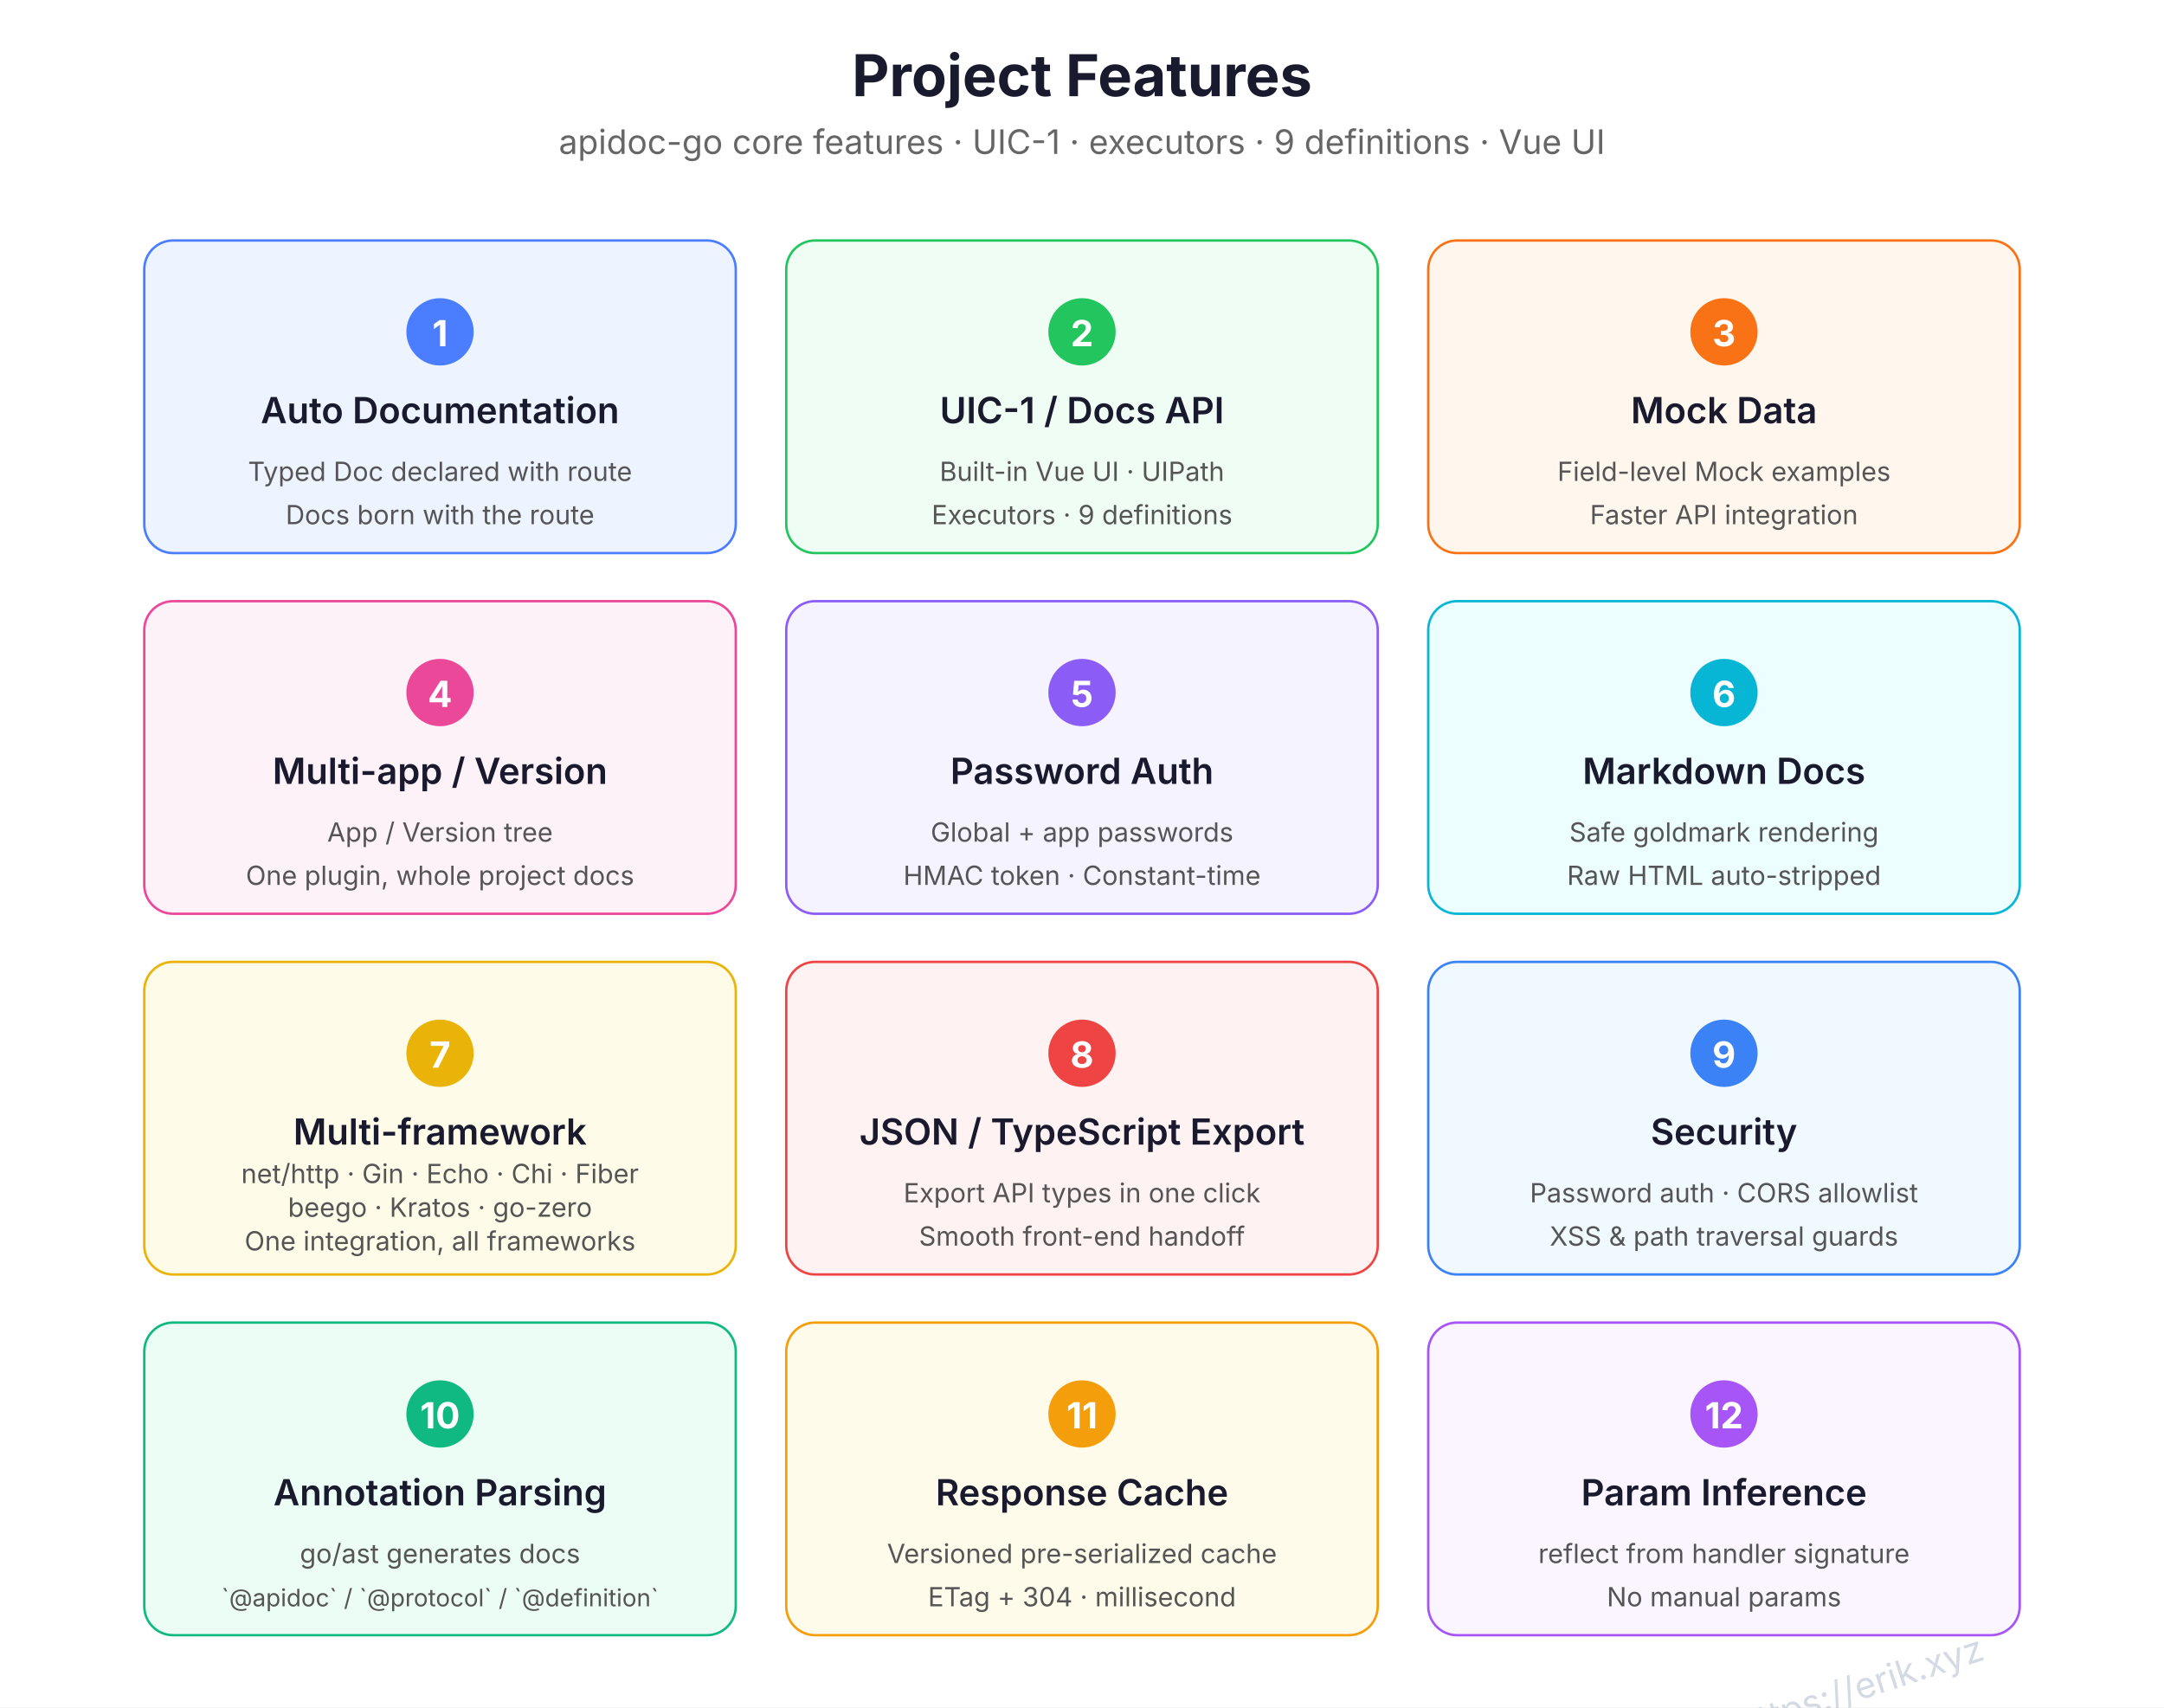
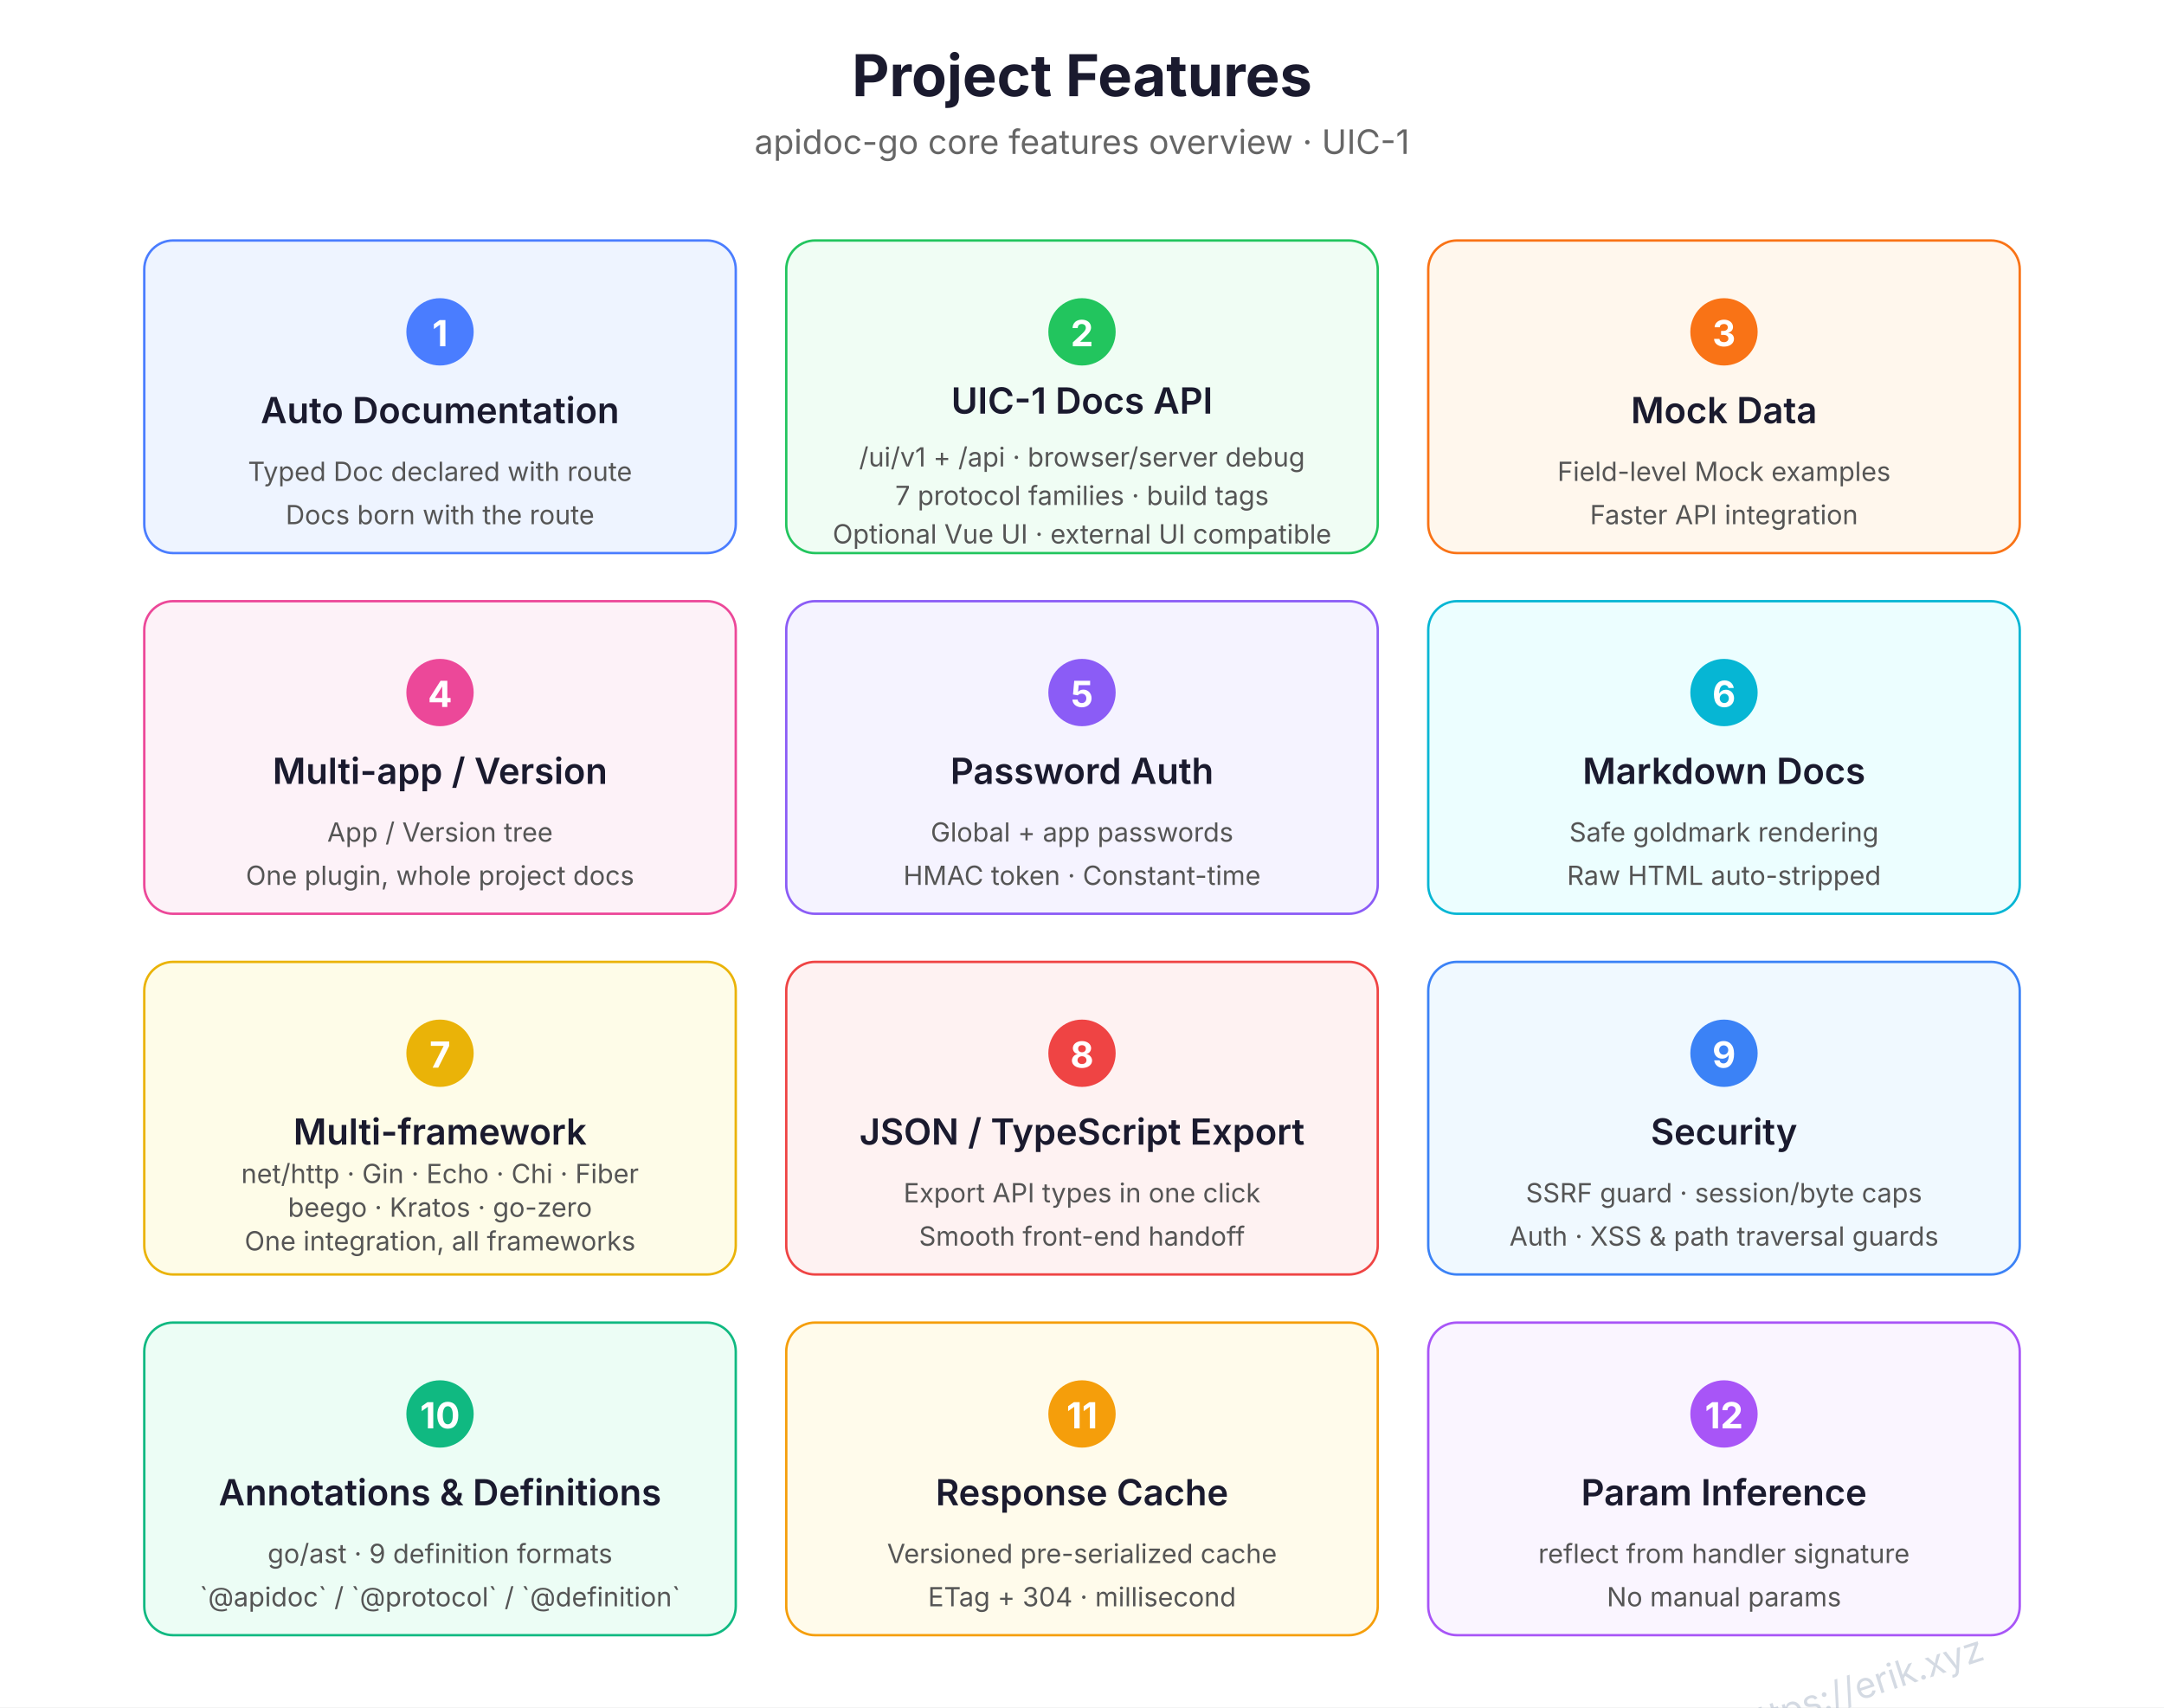
<svg xmlns="http://www.w3.org/2000/svg" viewBox="0 0 900 710" font-family="system-ui, -apple-system, 'Segoe UI', 'PingFang SC', sans-serif">
  <rect width="900" height="710" fill="#ffffff" />
  <text x="450" y="40" text-anchor="middle" font-size="24" font-weight="700" fill="#1a1a2e">Project Features</text>
-   <text x="450" y="64" text-anchor="middle" font-size="14" fill="#666">apidoc-go core features · UIC-1 · executors · 9 definitions · Vue UI</text>
+   <text x="450" y="64" text-anchor="middle" font-size="14" fill="#666">apidoc-go core features overview · UIC-1</text>
  <rect x="60" y="100" width="246" height="130" rx="12" fill="#eef4ff" stroke="#4a7dff" />
  <circle cx="183" cy="138" r="14" fill="#4a7dff" />
  <text x="183" y="144" text-anchor="middle" font-size="15" font-weight="700" fill="#ffffff">1</text>
  <text x="183" y="176" text-anchor="middle" font-size="15" font-weight="600" fill="#1a1a2e">Auto Documentation</text>
  <text x="183" y="200" text-anchor="middle" font-size="11" fill="#555">Typed Doc declared with route</text>
  <text x="183" y="218" text-anchor="middle" font-size="11" fill="#555">Docs born with the route</text>
  <rect x="327" y="100" width="246" height="130" rx="12" fill="#f0fdf4" stroke="#22c55e" />
  <circle cx="450" cy="138" r="14" fill="#22c55e" />
  <text x="450" y="144" text-anchor="middle" font-size="15" font-weight="700" fill="#ffffff">2</text>
-   <text x="450" y="176" text-anchor="middle" font-size="15" font-weight="600" fill="#1a1a2e">UIC-1 / Docs API</text>
-   <text x="450" y="200" text-anchor="middle" font-size="11" fill="#555">Built-in Vue UI · UIPath</text>
-   <text x="450" y="218" text-anchor="middle" font-size="11" fill="#555">Executors · 9 definitions</text>
+   <text x="450" y="172" text-anchor="middle" font-size="15" font-weight="600" fill="#1a1a2e">UIC-1 Docs API</text>
+   <text x="450" y="194" text-anchor="middle" font-size="11" fill="#555">/ui/v1 + /api · browser/server debug</text>
+   <text x="450" y="210" text-anchor="middle" font-size="11" fill="#555">7 protocol families · build tags</text>
+   <text x="450" y="226" text-anchor="middle" font-size="11" fill="#555">Optional Vue UI · external UI compatible</text>
  <rect x="594" y="100" width="246" height="130" rx="12" fill="#fff7ed" stroke="#f97316" />
  <circle cx="717" cy="138" r="14" fill="#f97316" />
  <text x="717" y="144" text-anchor="middle" font-size="15" font-weight="700" fill="#ffffff">3</text>
  <text x="717" y="176" text-anchor="middle" font-size="15" font-weight="600" fill="#1a1a2e">Mock Data</text>
  <text x="717" y="200" text-anchor="middle" font-size="11" fill="#555">Field-level Mock examples</text>
  <text x="717" y="218" text-anchor="middle" font-size="11" fill="#555">Faster API integration</text>
  <rect x="60" y="250" width="246" height="130" rx="12" fill="#fdf2f8" stroke="#ec4899" />
  <circle cx="183" cy="288" r="14" fill="#ec4899" />
  <text x="183" y="294" text-anchor="middle" font-size="15" font-weight="700" fill="#ffffff">4</text>
  <text x="183" y="326" text-anchor="middle" font-size="15" font-weight="600" fill="#1a1a2e">Multi-app / Version</text>
  <text x="183" y="350" text-anchor="middle" font-size="11" fill="#555">App / Version tree</text>
  <text x="183" y="368" text-anchor="middle" font-size="11" fill="#555">One plugin, whole project docs</text>
  <rect x="327" y="250" width="246" height="130" rx="12" fill="#f5f3ff" stroke="#8b5cf6" />
  <circle cx="450" cy="288" r="14" fill="#8b5cf6" />
  <text x="450" y="294" text-anchor="middle" font-size="15" font-weight="700" fill="#ffffff">5</text>
  <text x="450" y="326" text-anchor="middle" font-size="15" font-weight="600" fill="#1a1a2e">Password Auth</text>
  <text x="450" y="350" text-anchor="middle" font-size="11" fill="#555">Global + app passwords</text>
  <text x="450" y="368" text-anchor="middle" font-size="11" fill="#555">HMAC token · Constant-time</text>
  <rect x="594" y="250" width="246" height="130" rx="12" fill="#ecfeff" stroke="#06b6d4" />
  <circle cx="717" cy="288" r="14" fill="#06b6d4" />
  <text x="717" y="294" text-anchor="middle" font-size="15" font-weight="700" fill="#ffffff">6</text>
  <text x="717" y="326" text-anchor="middle" font-size="15" font-weight="600" fill="#1a1a2e">Markdown Docs</text>
  <text x="717" y="350" text-anchor="middle" font-size="11" fill="#555">Safe goldmark rendering</text>
  <text x="717" y="368" text-anchor="middle" font-size="11" fill="#555">Raw HTML auto-stripped</text>
  <rect x="60" y="400" width="246" height="130" rx="12" fill="#fefce8" stroke="#eab308" />
  <circle cx="183" cy="438" r="14" fill="#eab308" />
  <text x="183" y="444" text-anchor="middle" font-size="15" font-weight="700" fill="#ffffff">7</text>
  <text x="183" y="476" text-anchor="middle" font-size="15" font-weight="600" fill="#1a1a2e">Multi-framework</text>
  <text x="183" y="492" text-anchor="middle" font-size="11" fill="#555">net/http · Gin · Echo · Chi · Fiber</text>
  <text x="183" y="506" text-anchor="middle" font-size="11" fill="#555">beego · Kratos · go-zero</text>
  <text x="183" y="520" text-anchor="middle" font-size="11" fill="#555">One integration, all frameworks</text>
  <rect x="327" y="400" width="246" height="130" rx="12" fill="#fef2f2" stroke="#ef4444" />
  <circle cx="450" cy="438" r="14" fill="#ef4444" />
  <text x="450" y="444" text-anchor="middle" font-size="15" font-weight="700" fill="#ffffff">8</text>
  <text x="450" y="476" text-anchor="middle" font-size="15" font-weight="600" fill="#1a1a2e">JSON / TypeScript Export</text>
  <text x="450" y="500" text-anchor="middle" font-size="11" fill="#555">Export API types in one click</text>
  <text x="450" y="518" text-anchor="middle" font-size="11" fill="#555">Smooth front-end handoff</text>
  <rect x="594" y="400" width="246" height="130" rx="12" fill="#f0f9ff" stroke="#3b82f6" />
  <circle cx="717" cy="438" r="14" fill="#3b82f6" />
  <text x="717" y="444" text-anchor="middle" font-size="15" font-weight="700" fill="#ffffff">9</text>
  <text x="717" y="476" text-anchor="middle" font-size="15" font-weight="600" fill="#1a1a2e">Security</text>
-   <text x="717" y="500" text-anchor="middle" font-size="11" fill="#555">Password auth · CORS allowlist</text>
-   <text x="717" y="518" text-anchor="middle" font-size="11" fill="#555">XSS &amp; path traversal guards</text>
+   <text x="717" y="500" text-anchor="middle" font-size="11" fill="#555">SSRF guard · session/byte caps</text>
+   <text x="717" y="518" text-anchor="middle" font-size="11" fill="#555">Auth · XSS &amp; path traversal guards</text>
  <rect x="60" y="550" width="246" height="130" rx="12" fill="#ecfdf5" stroke="#10b981" />
  <circle cx="183" cy="588" r="14" fill="#10b981" />
  <text x="183" y="594" text-anchor="middle" font-size="15" font-weight="700" fill="#ffffff">10</text>
-   <text x="183" y="626" text-anchor="middle" font-size="15" font-weight="600" fill="#1a1a2e">Annotation Parsing</text>
-   <text x="183" y="650" text-anchor="middle" font-size="11" fill="#555">go/ast generates docs</text>
-   <text x="183" y="668" text-anchor="middle" font-size="10" fill="#555">`@apidoc` / `@protocol` / `@definition`</text>
+   <text x="183" y="626" text-anchor="middle" font-size="15" font-weight="600" fill="#1a1a2e">Annotations &amp; Definitions</text>
+   <text x="183" y="650" text-anchor="middle" font-size="11" fill="#555">go/ast · 9 definition formats</text>
+   <text x="183" y="668" text-anchor="middle" font-size="11" fill="#555">`@apidoc` / `@protocol` / `@definition`</text>
  <rect x="327" y="550" width="246" height="130" rx="12" fill="#fffbeb" stroke="#f59e0b" />
  <circle cx="450" cy="588" r="14" fill="#f59e0b" />
  <text x="450" y="594" text-anchor="middle" font-size="15" font-weight="700" fill="#ffffff">11</text>
  <text x="450" y="626" text-anchor="middle" font-size="15" font-weight="600" fill="#1a1a2e">Response Cache</text>
  <text x="450" y="650" text-anchor="middle" font-size="11" fill="#555">Versioned pre-serialized cache</text>
  <text x="450" y="668" text-anchor="middle" font-size="11" fill="#555">ETag + 304 · millisecond</text>
  <rect x="594" y="550" width="246" height="130" rx="12" fill="#faf5ff" stroke="#a855f7" />
  <circle cx="717" cy="588" r="14" fill="#a855f7" />
  <text x="717" y="594" text-anchor="middle" font-size="15" font-weight="700" fill="#ffffff">12</text>
  <text x="717" y="626" text-anchor="middle" font-size="15" font-weight="600" fill="#1a1a2e">Param Inference</text>
  <text x="717" y="650" text-anchor="middle" font-size="11" fill="#555">reflect from handler signature</text>
  <text x="717" y="668" text-anchor="middle" font-size="11" fill="#555">No manual params</text>
  <g opacity="0.4">
    <text x="826" y="690" font-size="15" fill="#94a3b8" text-anchor="end" transform="rotate(-18 826 690)">https://erik.xyz</text>
  </g>
</svg>
